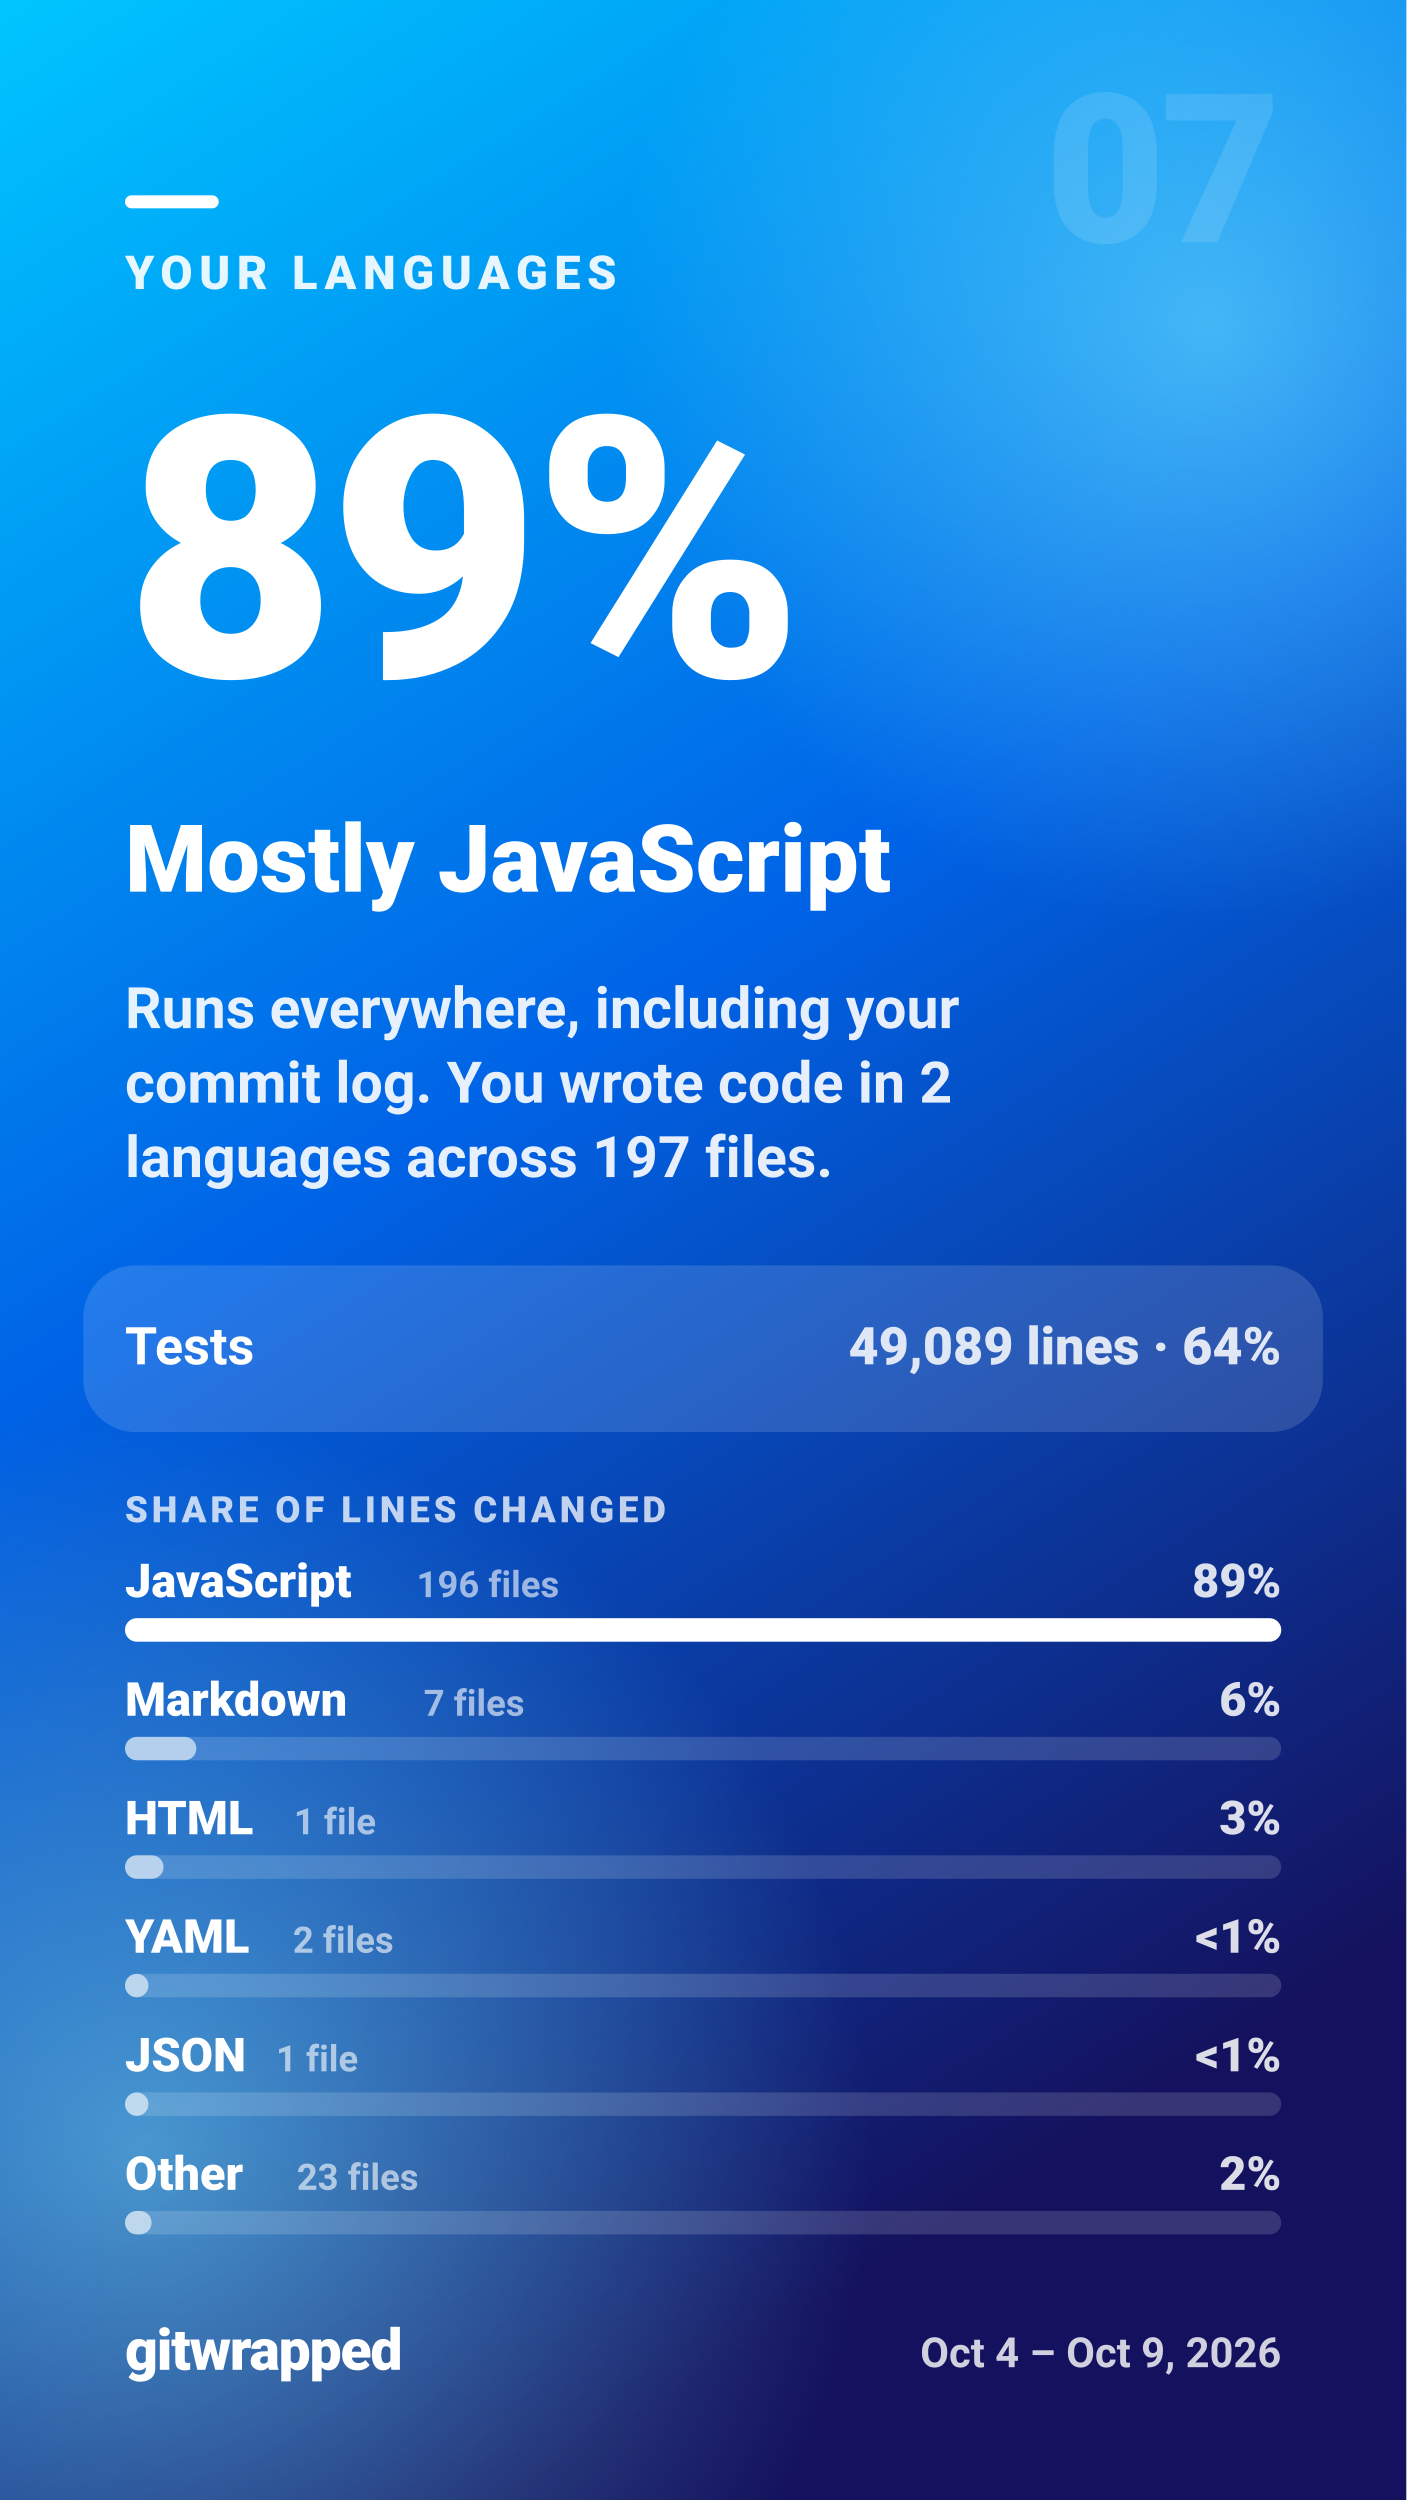
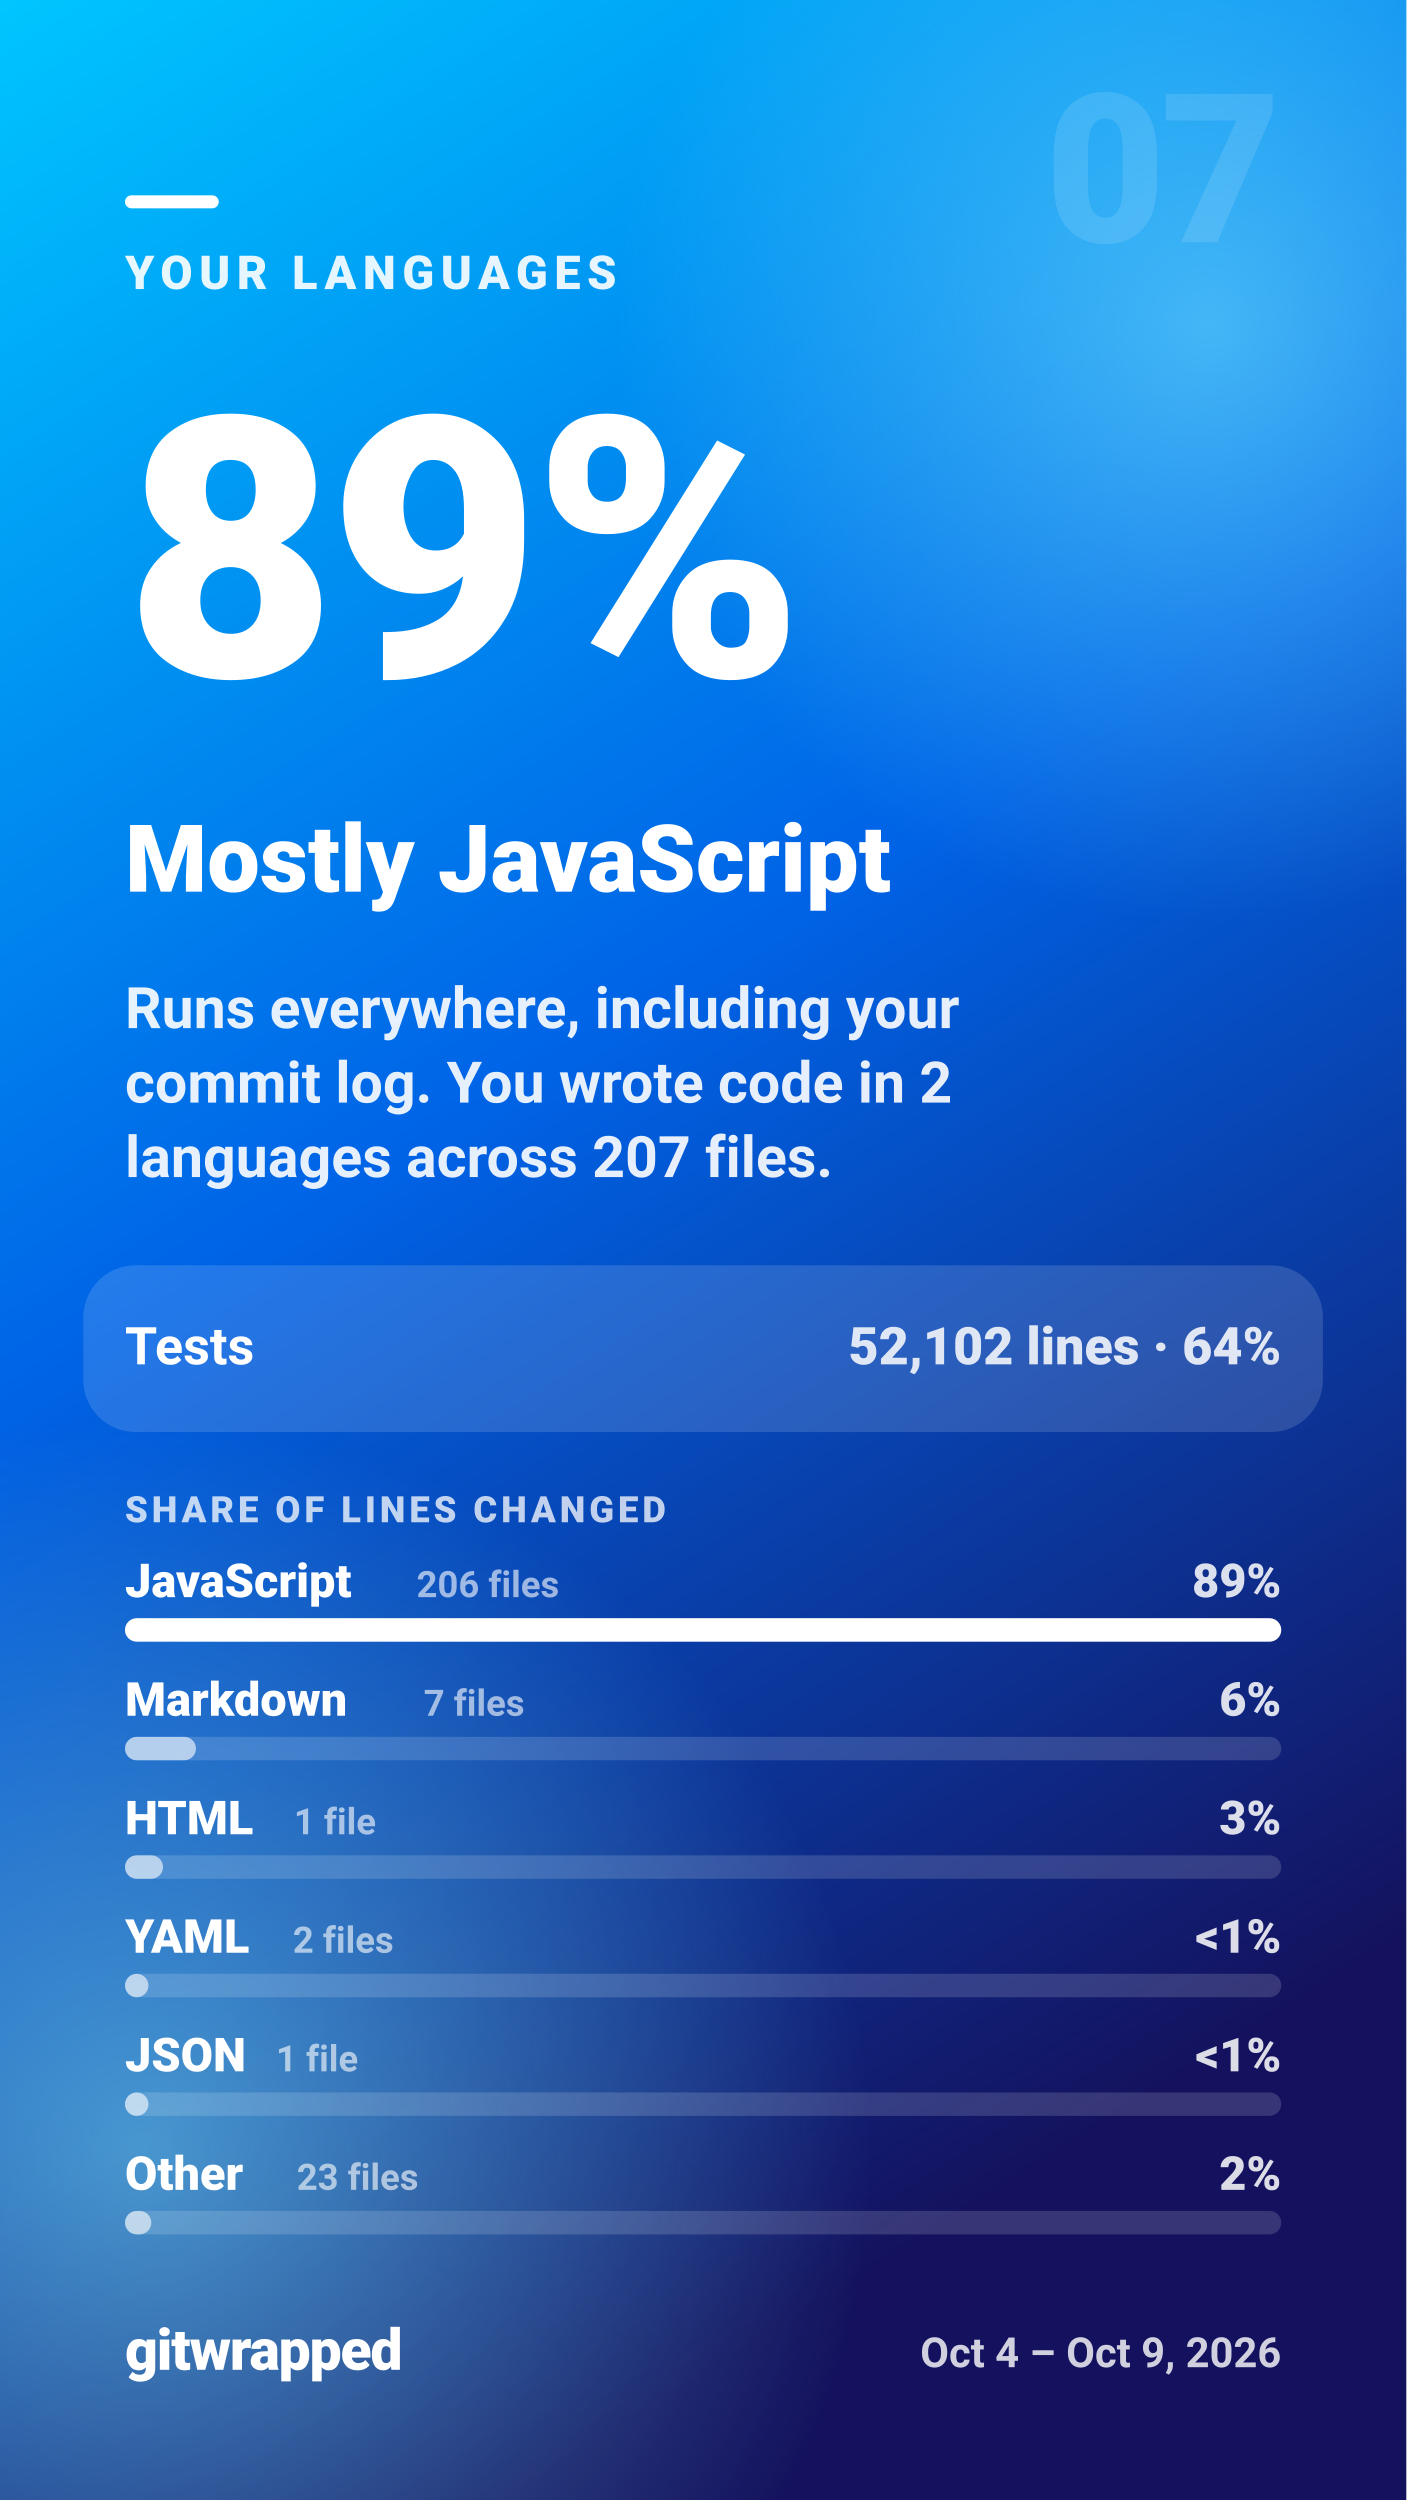
<svg xmlns="http://www.w3.org/2000/svg" width="1080" height="1920" viewBox="0 0 1080 1920" role="img" aria-label="YOUR LANGUAGES — 89% — Mostly JavaScript">
  <defs>
    <linearGradient id="gw-languages-bg" x1="0" y1="0" x2="0.35" y2="1">
      <stop offset="0.00" stop-color="#00c6ff" />
      <stop offset="0.50" stop-color="#0063e6" />
      <stop offset="1.00" stop-color="#14125e" />
    </linearGradient>
    <radialGradient id="gw-languages-glow">
      <stop offset="0" stop-color="#7ae8ff" stop-opacity="0.55" />
      <stop offset="1" stop-color="#7ae8ff" stop-opacity="0" />
    </radialGradient>
  </defs>
  <rect width="1080" height="1920" fill="url(#gw-languages-bg)" />
  <circle cx="930" cy="250" r="460" fill="url(#gw-languages-glow)" />
  <circle cx="110" cy="1650" r="560" fill="url(#gw-languages-glow)" />
  <g fill="#ffffff" font-family="system-ui, -apple-system, 'Segoe UI', Roboto, Helvetica, Arial, sans-serif">
    <text x="984" y="186" font-size="160" font-weight="900" fill-opacity="0.12" text-anchor="end" letter-spacing="-4">07</text>
    <rect x="96" y="150" width="72" height="10" rx="5" fill="#ffffff" />
    <text x="96" y="222" font-size="36" font-weight="800" fill-opacity="0.9" letter-spacing="5">YOUR LANGUAGES</text>
    <text x="96" y="519.6" font-size="280" font-weight="900" letter-spacing="-5.6">89%</text>
    <text x="96" y="684.8" font-size="72" font-weight="800">Mostly JavaScript</text>
    <text x="96" y="789.6" font-size="44" font-weight="600" fill-opacity="0.9">Runs everywhere, including your</text>
    <text x="96" y="846.8" font-size="44" font-weight="600" fill-opacity="0.9">commit log. You wrote code in 2</text>
-     <text x="96" y="904" font-size="44" font-weight="600" fill-opacity="0.9">languages across 197 files.</text>
+     <text x="96" y="904" font-size="44" font-weight="600" fill-opacity="0.9">languages across 207 files.</text>
    <rect x="64" y="971.8" width="952" height="128" rx="40" fill="#ffffff" fill-opacity="0.14" />
    <text x="96" y="1047.8" font-size="40" font-weight="700">Tests</text>
-     <text x="984" y="1047.8" font-size="40" font-weight="800" fill-opacity="0.85" text-anchor="end">49,089 lines · 64%</text>
+     <text x="984" y="1047.8" font-size="40" font-weight="800" fill-opacity="0.85" text-anchor="end">52,102 lines · 64%</text>
    <text x="96" y="1169.1" font-size="28" font-weight="800" fill-opacity="0.75" letter-spacing="3">SHARE OF LINES CHANGED</text>
    <g>
      <text x="96" y="1226.6" font-size="36" font-weight="800">JavaScript</text>
-       <text x="319.9" y="1226.6" font-size="28" font-weight="600" fill-opacity="0.6">196 files</text>
+       <text x="319.9" y="1226.6" font-size="28" font-weight="600" fill-opacity="0.6">206 files</text>
      <text x="984" y="1226.6" font-size="36" font-weight="800" fill-opacity="0.85" text-anchor="end">89%</text>
      <rect x="96" y="1242.8" width="888" height="18" rx="9" fill-opacity="0.15" />
      <rect x="96" y="1242.8" width="888" height="18" rx="9" />
    </g>
    <g>
      <text x="96" y="1317.7" font-size="36" font-weight="800">Markdown</text>
      <text x="325.4" y="1317.7" font-size="28" font-weight="600" fill-opacity="0.6">7 files</text>
      <text x="984" y="1317.7" font-size="36" font-weight="800" fill-opacity="0.85" text-anchor="end">6%</text>
      <rect x="96" y="1333.9" width="888" height="18" rx="9" fill-opacity="0.15" />
-       <rect x="96" y="1333.9" width="54.8" height="18" rx="9" fill-opacity="0.6" />
+       <rect x="96" y="1333.9" width="54.5" height="18" rx="9" fill-opacity="0.6" />
    </g>
    <g>
      <text x="96" y="1408.7" font-size="36" font-weight="800">HTML</text>
      <text x="225.7" y="1408.7" font-size="28" font-weight="600" fill-opacity="0.6">1 file</text>
      <text x="984" y="1408.7" font-size="36" font-weight="800" fill-opacity="0.85" text-anchor="end">3%</text>
      <rect x="96" y="1424.9" width="888" height="18" rx="9" fill-opacity="0.15" />
-       <rect x="96" y="1424.9" width="29.6" height="18" rx="9" fill-opacity="0.6" />
+       <rect x="96" y="1424.9" width="29.2" height="18" rx="9" fill-opacity="0.6" />
    </g>
    <g>
      <text x="96" y="1499.7" font-size="36" font-weight="800">YAML</text>
      <text x="224.9" y="1499.7" font-size="28" font-weight="600" fill-opacity="0.6">2 files</text>
      <text x="984" y="1499.7" font-size="36" font-weight="800" fill-opacity="0.85" text-anchor="end">&lt;1%</text>
      <rect x="96" y="1515.9" width="888" height="18" rx="9" fill-opacity="0.15" />
      <rect x="96" y="1515.9" width="18" height="18" rx="9" fill-opacity="0.6" />
    </g>
    <g>
      <text x="96" y="1590.8" font-size="36" font-weight="800">JSON</text>
      <text x="212" y="1590.8" font-size="28" font-weight="600" fill-opacity="0.6">1 file</text>
      <text x="984" y="1590.8" font-size="36" font-weight="800" fill-opacity="0.85" text-anchor="end">&lt;1%</text>
      <rect x="96" y="1607" width="888" height="18" rx="9" fill-opacity="0.15" />
      <rect x="96" y="1607" width="18" height="18" rx="9" fill-opacity="0.6" />
    </g>
    <g>
      <text x="96" y="1681.8" font-size="36" font-weight="800">Other</text>
      <text x="227.9" y="1681.8" font-size="28" font-weight="600" fill-opacity="0.6">23 files</text>
      <text x="984" y="1681.8" font-size="36" font-weight="800" fill-opacity="0.85" text-anchor="end">2%</text>
      <rect x="96" y="1698" width="888" height="18" rx="9" fill-opacity="0.15" />
-       <rect x="96" y="1698" width="20.4" height="18" rx="9" fill-opacity="0.6" />
+       <rect x="96" y="1698" width="20.2" height="18" rx="9" fill-opacity="0.6" />
    </g>
    <text x="96" y="1820" font-size="44" font-weight="900" letter-spacing="-1">gitwrapped</text>
    <text x="984" y="1818" font-size="32" font-weight="600" fill-opacity="0.8" text-anchor="end">Oct 4 – Oct 9, 2026</text>
  </g>
</svg>
